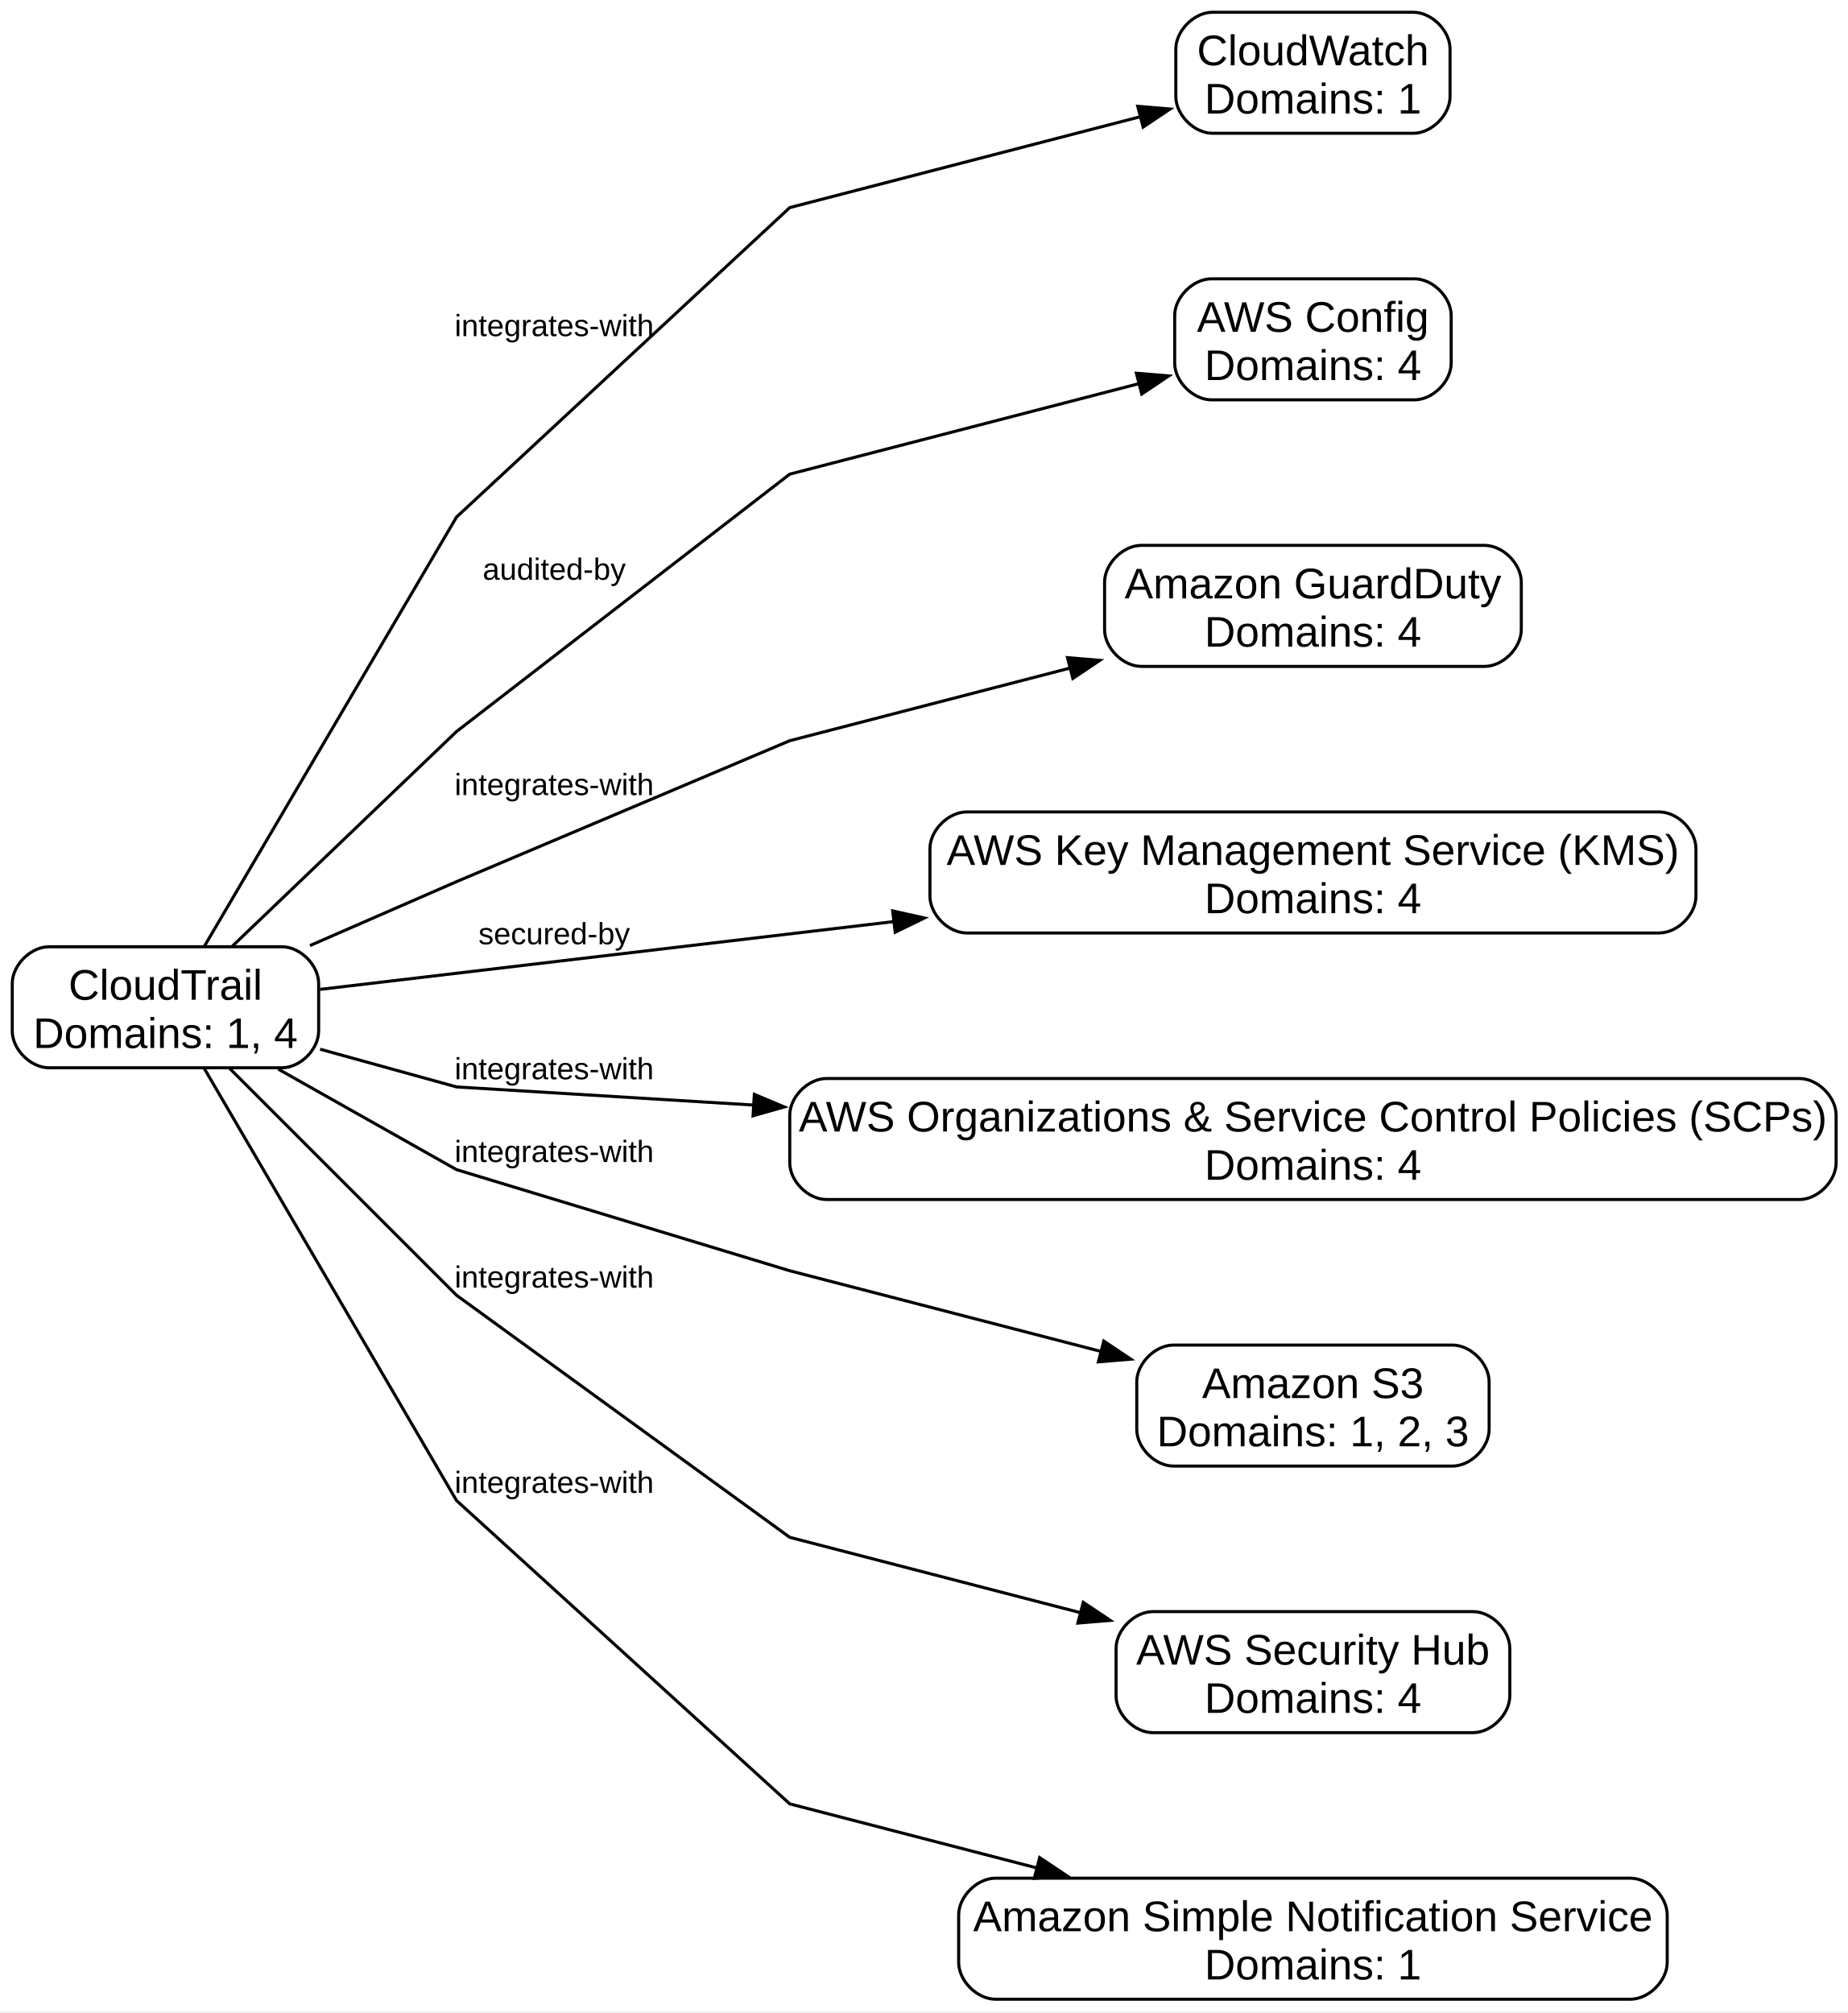
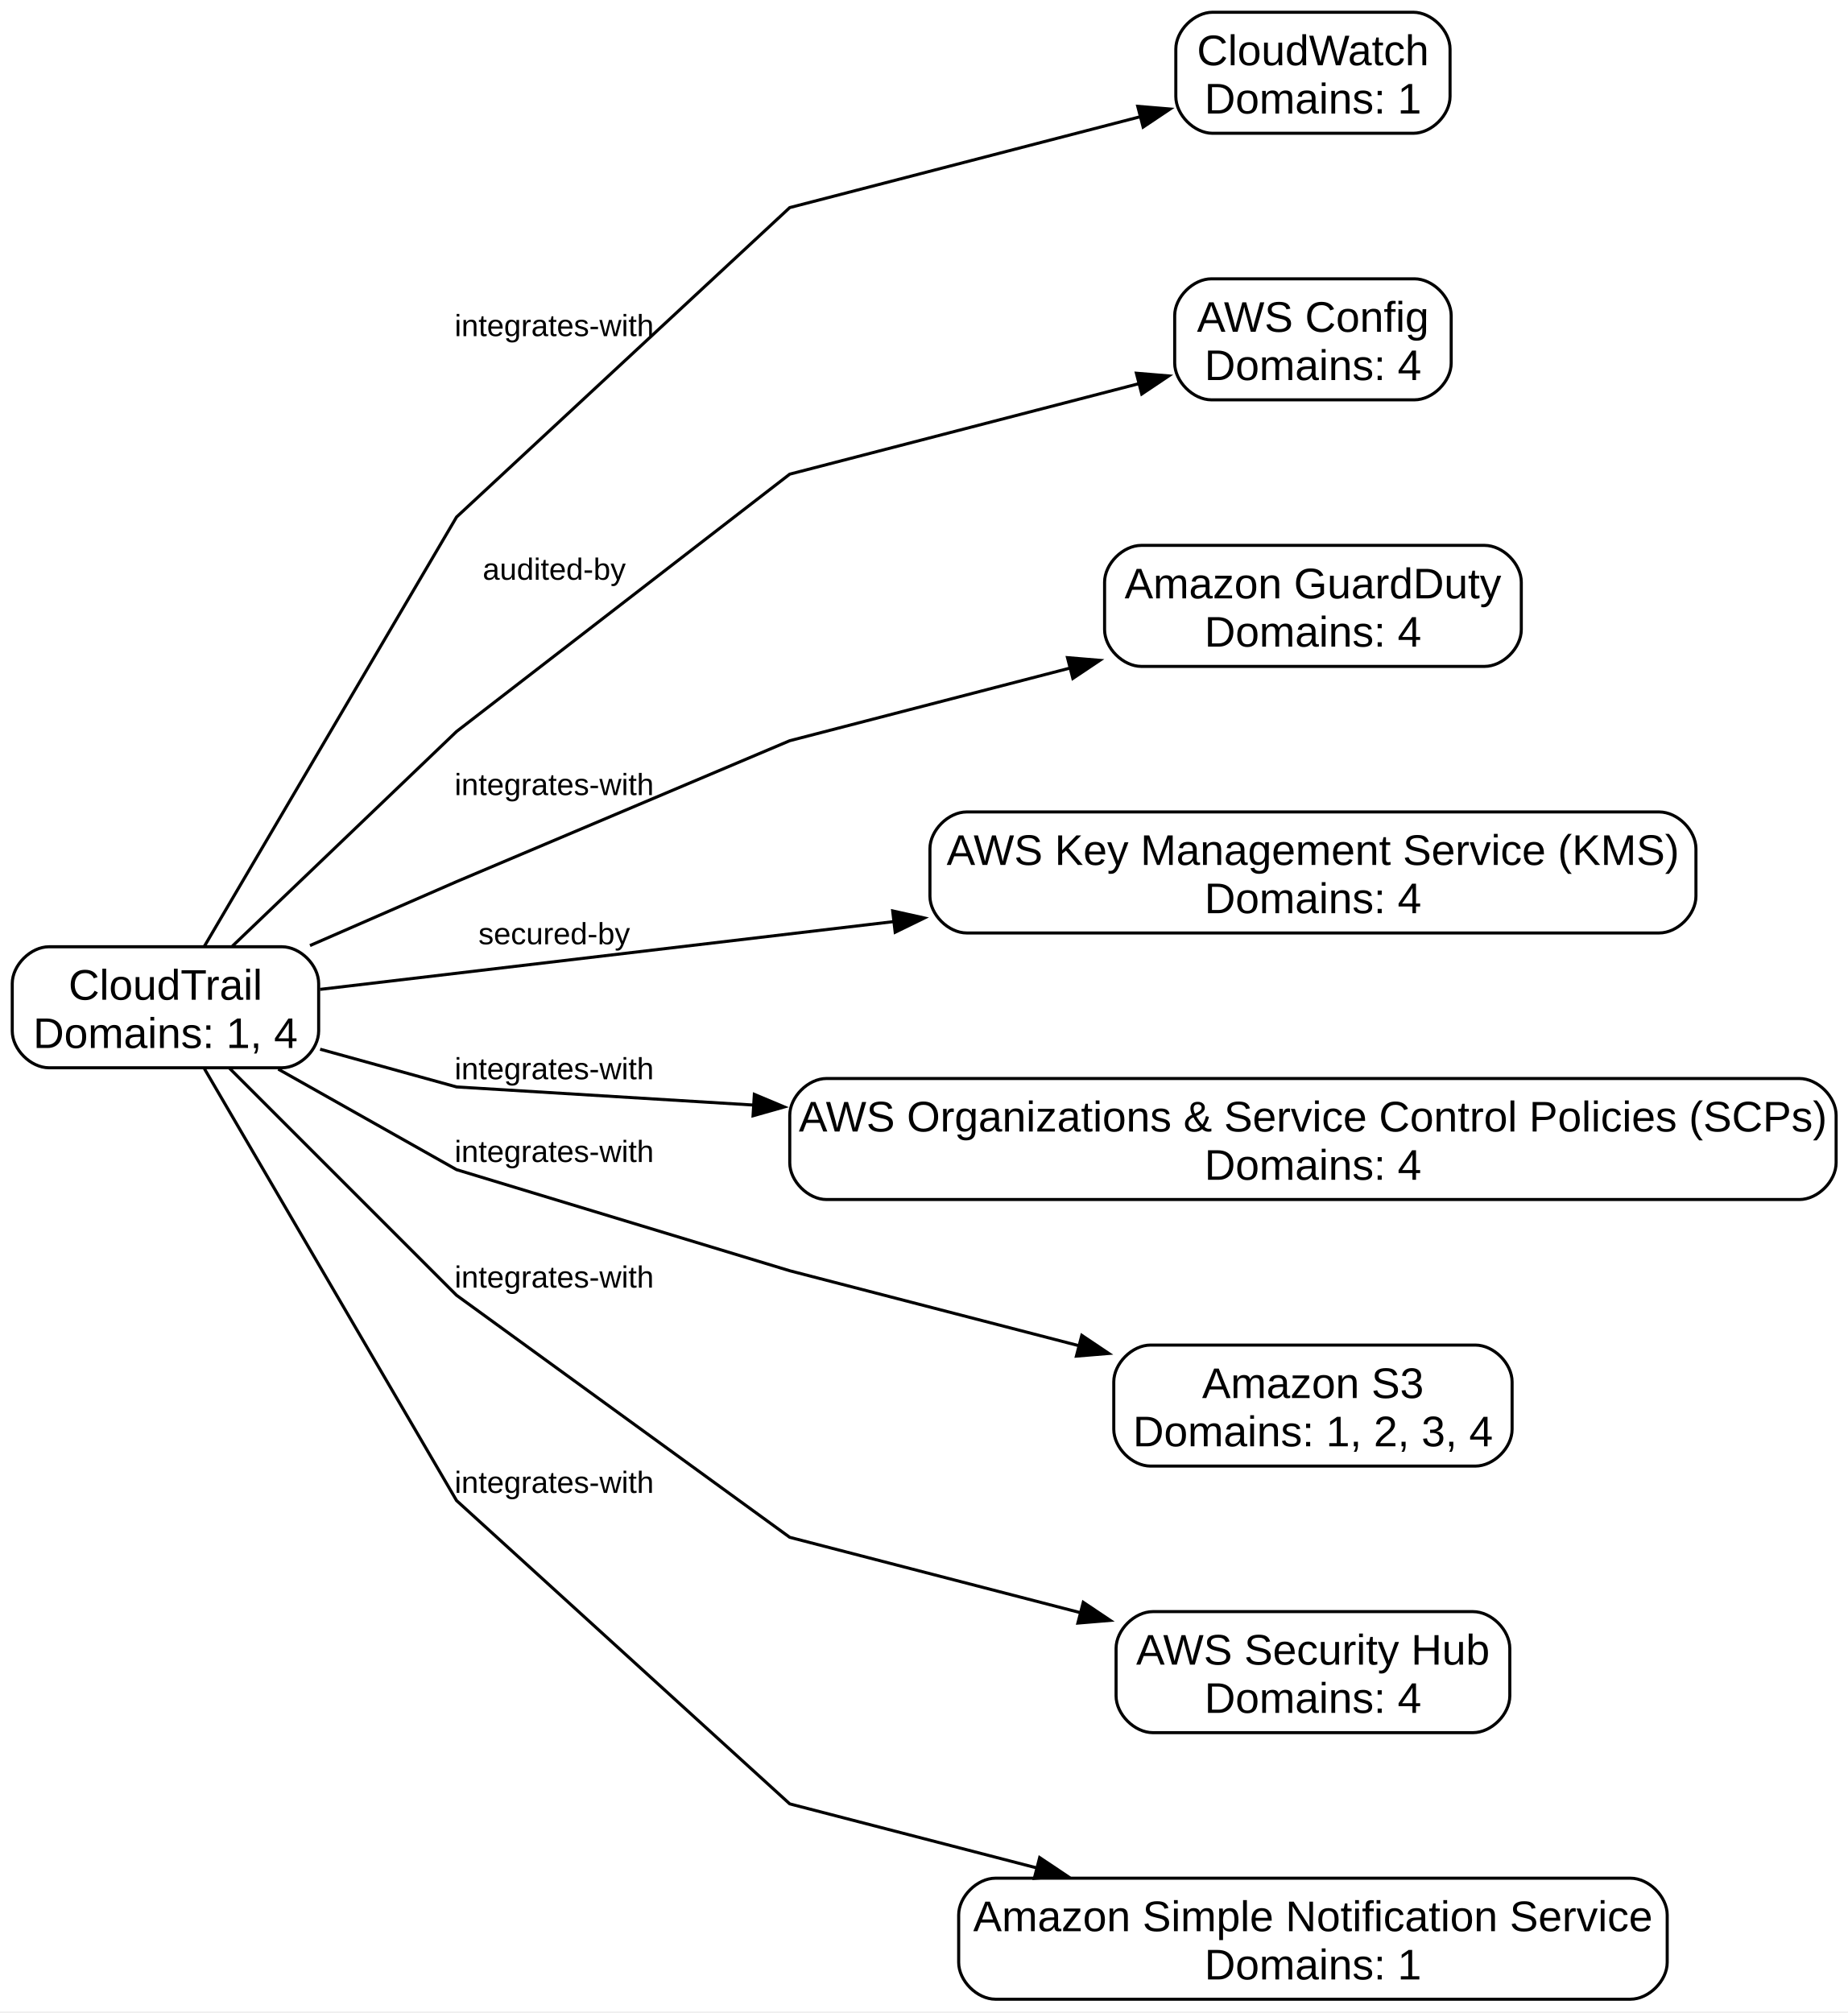
<svg xmlns="http://www.w3.org/2000/svg" width="603pt" height="657pt" viewBox="0.00 0.00 603.00 657.00">
  <g id="graph0" class="graph" transform="scale(1 1) rotate(0) translate(4 652.5)">
    <polygon fill="white" stroke="none" points="-4,4 -4,-652.5 599.25,-652.5 599.25,4 -4,4" />
    <g id="node1" class="node">
      <path fill="none" stroke="black" d="M88,-343.5C88,-343.5 12,-343.5 12,-343.5 6,-343.5 0,-337.5 0,-331.5 0,-331.5 0,-316 0,-316 0,-310 6,-304 12,-304 12,-304 88,-304 88,-304 94,-304 100,-310 100,-316 100,-316 100,-331.5 100,-331.5 100,-337.5 94,-343.5 88,-343.5" />
      <text xml:space="preserve" text-anchor="middle" x="50" y="-326.2" font-family="Arial" font-size="14.00">CloudTrail</text>
      <text xml:space="preserve" text-anchor="middle" x="50" y="-310.45" font-family="Arial" font-size="14.00">Domains: 1, 4</text>
    </g>
    <g id="node2" class="node">
      <path fill="none" stroke="black" d="M457.25,-648.5C457.25,-648.5 391.75,-648.5 391.75,-648.5 385.75,-648.5 379.75,-642.5 379.75,-636.5 379.75,-636.5 379.75,-621 379.75,-621 379.75,-615 385.75,-609 391.75,-609 391.75,-609 457.25,-609 457.25,-609 463.25,-609 469.25,-615 469.25,-621 469.25,-621 469.25,-636.5 469.25,-636.5 469.25,-642.5 463.25,-648.5 457.25,-648.5" />
      <text xml:space="preserve" text-anchor="middle" x="424.5" y="-631.2" font-family="Arial" font-size="14.00">CloudWatch</text>
      <text xml:space="preserve" text-anchor="middle" x="424.5" y="-615.45" font-family="Arial" font-size="14.00">Domains: 1</text>
    </g>
    <g id="edge1" class="edge">
      <path fill="none" stroke="black" d="M62.72,-343.69C87.91,-386.58 145,-483.75 145,-483.75 145,-483.75 253.75,-584.75 253.75,-584.75 253.75,-584.75 318.83,-601.62 368.4,-614.47" />
      <polygon fill="black" stroke="black" points="367.32,-617.8 377.88,-616.92 369.08,-611.03 367.32,-617.8" />
      <text xml:space="preserve" text-anchor="middle" x="176.88" y="-542.8" font-family="Arial" font-size="10.00">integrates-with</text>
    </g>
    <g id="node3" class="node">
      <path fill="none" stroke="black" d="M457.62,-561.5C457.62,-561.5 391.38,-561.5 391.38,-561.5 385.38,-561.5 379.38,-555.5 379.38,-549.5 379.38,-549.5 379.38,-534 379.38,-534 379.38,-528 385.38,-522 391.38,-522 391.38,-522 457.62,-522 457.62,-522 463.62,-522 469.62,-528 469.62,-534 469.62,-534 469.62,-549.5 469.62,-549.5 469.62,-555.5 463.62,-561.5 457.62,-561.5" />
      <text xml:space="preserve" text-anchor="middle" x="424.5" y="-544.2" font-family="Arial" font-size="14.00">AWS Config</text>
      <text xml:space="preserve" text-anchor="middle" x="424.5" y="-528.45" font-family="Arial" font-size="14.00">Domains: 4</text>
    </g>
    <g id="edge5" class="edge">
      <path fill="none" stroke="black" d="M71.86,-343.72C99.55,-370.24 145,-413.75 145,-413.75 145,-413.75 253.75,-497.75 253.75,-497.75 253.75,-497.75 318.45,-514.52 367.96,-527.35" />
      <polygon fill="black" stroke="black" points="366.88,-530.69 377.44,-529.81 368.63,-523.91 366.88,-530.69" />
      <text xml:space="preserve" text-anchor="middle" x="176.88" y="-463.28" font-family="Arial" font-size="10.00">audited-by</text>
    </g>
    <g id="node4" class="node">
      <path fill="none" stroke="black" d="M480.5,-474.5C480.5,-474.5 368.5,-474.5 368.5,-474.5 362.5,-474.5 356.5,-468.5 356.5,-462.5 356.5,-462.5 356.5,-447 356.5,-447 356.5,-441 362.5,-435 368.5,-435 368.5,-435 480.5,-435 480.5,-435 486.5,-435 492.5,-441 492.5,-447 492.5,-447 492.5,-462.5 492.5,-462.5 492.5,-468.5 486.5,-474.5 480.5,-474.5" />
      <text xml:space="preserve" text-anchor="middle" x="424.5" y="-457.2" font-family="Arial" font-size="14.00">Amazon GuardDuty</text>
      <text xml:space="preserve" text-anchor="middle" x="424.5" y="-441.45" font-family="Arial" font-size="14.00">Domains: 4</text>
    </g>
    <g id="edge8" class="edge">
      <path fill="none" stroke="black" d="M97.17,-343.89C120.95,-354.26 145,-364.75 145,-364.75 145,-364.75 253.75,-410.75 253.75,-410.75 253.75,-410.75 300.87,-422.96 345.46,-434.52" />
      <polygon fill="black" stroke="black" points="344.39,-437.86 354.95,-436.98 346.14,-431.08 344.39,-437.86" />
      <text xml:space="preserve" text-anchor="middle" x="176.88" y="-393" font-family="Arial" font-size="10.00">integrates-with</text>
    </g>
    <g id="node5" class="node">
      <path fill="none" stroke="black" d="M537.5,-387.5C537.5,-387.5 311.5,-387.5 311.5,-387.5 305.5,-387.5 299.5,-381.5 299.5,-375.5 299.5,-375.5 299.5,-360 299.5,-360 299.5,-354 305.5,-348 311.5,-348 311.5,-348 537.5,-348 537.5,-348 543.5,-348 549.5,-354 549.5,-360 549.5,-360 549.5,-375.5 549.5,-375.5 549.5,-381.5 543.5,-387.5 537.5,-387.5" />
      <text xml:space="preserve" text-anchor="middle" x="424.5" y="-370.2" font-family="Arial" font-size="14.00">AWS Key Management Service (KMS)</text>
      <text xml:space="preserve" text-anchor="middle" x="424.5" y="-354.45" font-family="Arial" font-size="14.00">Domains: 4</text>
    </g>
    <g id="edge4" class="edge">
      <path fill="none" stroke="black" d="M100.47,-329.59C148.17,-335.23 222.56,-344.01 287.93,-351.74" />
      <polygon fill="black" stroke="black" points="287.34,-355.19 297.68,-352.89 288.16,-348.24 287.34,-355.19" />
      <text xml:space="preserve" text-anchor="middle" x="176.88" y="-344.31" font-family="Arial" font-size="10.00">secured-by</text>
    </g>
    <g id="node6" class="node">
      <path fill="none" stroke="black" d="M583.25,-300.5C583.25,-300.5 265.75,-300.5 265.75,-300.5 259.75,-300.5 253.75,-294.5 253.75,-288.5 253.75,-288.5 253.75,-273 253.75,-273 253.75,-267 259.75,-261 265.75,-261 265.75,-261 583.25,-261 583.25,-261 589.25,-261 595.25,-267 595.25,-273 595.25,-273 595.25,-288.5 595.25,-288.5 595.25,-294.5 589.25,-300.5 583.25,-300.5" />
      <text xml:space="preserve" text-anchor="middle" x="424.5" y="-283.2" font-family="Arial" font-size="14.00">AWS Organizations &amp; Service Control Policies (SCPs)</text>
      <text xml:space="preserve" text-anchor="middle" x="424.5" y="-267.45" font-family="Arial" font-size="14.00">Domains: 4</text>
    </g>
    <g id="edge6" class="edge">
      <path fill="none" stroke="black" d="M100.48,-310.06C123.12,-303.8 145,-297.75 145,-297.75 145,-297.75 189.01,-295.06 242.03,-291.83" />
      <polygon fill="black" stroke="black" points="242.19,-295.32 251.96,-291.22 241.77,-288.34 242.19,-295.32" />
      <text xml:space="preserve" text-anchor="middle" x="176.88" y="-300.25" font-family="Arial" font-size="10.00">integrates-with</text>
    </g>
    <g id="node7" class="node">
-       <path fill="none" stroke="black" d="M470,-213.5C470,-213.5 379,-213.5 379,-213.5 373,-213.5 367,-207.5 367,-201.5 367,-201.5 367,-186 367,-186 367,-180 373,-174 379,-174 379,-174 470,-174 470,-174 476,-174 482,-180 482,-186 482,-186 482,-201.5 482,-201.5 482,-207.5 476,-213.5 470,-213.5" />
+       <path fill="none" stroke="black" d="M477.5,-213.5C477.5,-213.5 371.5,-213.5 371.5,-213.5 365.5,-213.5 359.5,-207.5 359.5,-201.5 359.5,-201.5 359.5,-186 359.5,-186 359.5,-180 365.5,-174 371.5,-174 371.5,-174 477.5,-174 477.5,-174 483.5,-174 489.5,-180 489.5,-186 489.5,-186 489.5,-201.5 489.5,-201.5 489.5,-207.5 483.5,-213.5 477.5,-213.5" />
      <text xml:space="preserve" text-anchor="middle" x="424.5" y="-196.2" font-family="Arial" font-size="14.00">Amazon S3</text>
-       <text xml:space="preserve" text-anchor="middle" x="424.5" y="-180.45" font-family="Arial" font-size="14.00">Domains: 1, 2, 3</text>
+       <text xml:space="preserve" text-anchor="middle" x="424.5" y="-180.45" font-family="Arial" font-size="14.00">Domains: 1, 2, 3, 4</text>
    </g>
    <g id="edge2" class="edge">
-       <path fill="none" stroke="black" d="M86.81,-303.56C113.37,-288.58 145,-270.75 145,-270.75 145,-270.75 253.75,-237.75 253.75,-237.75 253.75,-237.75 308.35,-223.6 355.62,-211.34" />
-       <polygon fill="black" stroke="black" points="356.24,-214.8 365.04,-208.9 354.48,-208.02 356.24,-214.8" />
+       <path fill="none" stroke="black" d="M86.81,-303.56C113.37,-288.58 145,-270.75 145,-270.75 145,-270.75 253.75,-237.75 253.75,-237.75 253.75,-237.75 302.83,-225.03 348.21,-213.27" />
+       <polygon fill="black" stroke="black" points="349.06,-216.66 357.86,-210.76 347.3,-209.89 349.06,-216.66" />
      <text xml:space="preserve" text-anchor="middle" x="176.88" y="-273.25" font-family="Arial" font-size="10.00">integrates-with</text>
    </g>
    <g id="node8" class="node">
      <path fill="none" stroke="black" d="M476.75,-126.5C476.75,-126.5 372.25,-126.5 372.25,-126.5 366.25,-126.5 360.25,-120.5 360.25,-114.5 360.25,-114.5 360.25,-99 360.25,-99 360.25,-93 366.25,-87 372.25,-87 372.25,-87 476.75,-87 476.75,-87 482.75,-87 488.75,-93 488.75,-99 488.75,-99 488.75,-114.5 488.75,-114.5 488.75,-120.5 482.75,-126.5 476.75,-126.5" />
      <text xml:space="preserve" text-anchor="middle" x="424.5" y="-109.2" font-family="Arial" font-size="14.00">AWS Security Hub</text>
      <text xml:space="preserve" text-anchor="middle" x="424.5" y="-93.45" font-family="Arial" font-size="14.00">Domains: 4</text>
    </g>
    <g id="edge7" class="edge">
      <path fill="none" stroke="black" d="M70.93,-303.82C98.53,-276.22 145,-229.75 145,-229.75 145,-229.75 253.75,-150.75 253.75,-150.75 253.75,-150.75 303.37,-137.89 348.95,-126.07" />
      <polygon fill="black" stroke="black" points="349.54,-129.54 358.34,-123.64 347.78,-122.76 349.54,-129.54" />
      <text xml:space="preserve" text-anchor="middle" x="176.88" y="-232.25" font-family="Arial" font-size="10.00">integrates-with</text>
    </g>
    <g id="node9" class="node">
      <path fill="none" stroke="black" d="M528.12,-39.5C528.12,-39.5 320.88,-39.5 320.88,-39.5 314.88,-39.5 308.88,-33.5 308.88,-27.5 308.88,-27.5 308.88,-12 308.88,-12 308.88,-6 314.88,0 320.88,0 320.88,0 528.12,0 528.12,0 534.12,0 540.12,-6 540.12,-12 540.12,-12 540.12,-27.5 540.12,-27.5 540.12,-33.5 534.12,-39.5 528.12,-39.5" />
      <text xml:space="preserve" text-anchor="middle" x="424.5" y="-22.2" font-family="Arial" font-size="14.00">Amazon Simple Notification Service</text>
      <text xml:space="preserve" text-anchor="middle" x="424.5" y="-6.45" font-family="Arial" font-size="14.00">Domains: 1</text>
    </g>
    <g id="edge3" class="edge">
      <path fill="none" stroke="black" d="M62.72,-303.68C87.91,-260.53 145,-162.75 145,-162.75 145,-162.75 253.75,-63.75 253.75,-63.75 253.75,-63.75 293.53,-53.44 334.57,-42.8" />
      <polygon fill="black" stroke="black" points="335.31,-46.22 344.12,-40.33 333.56,-39.45 335.31,-46.22" />
      <text xml:space="preserve" text-anchor="middle" x="176.88" y="-165.25" font-family="Arial" font-size="10.00">integrates-with</text>
    </g>
  </g>
</svg>
